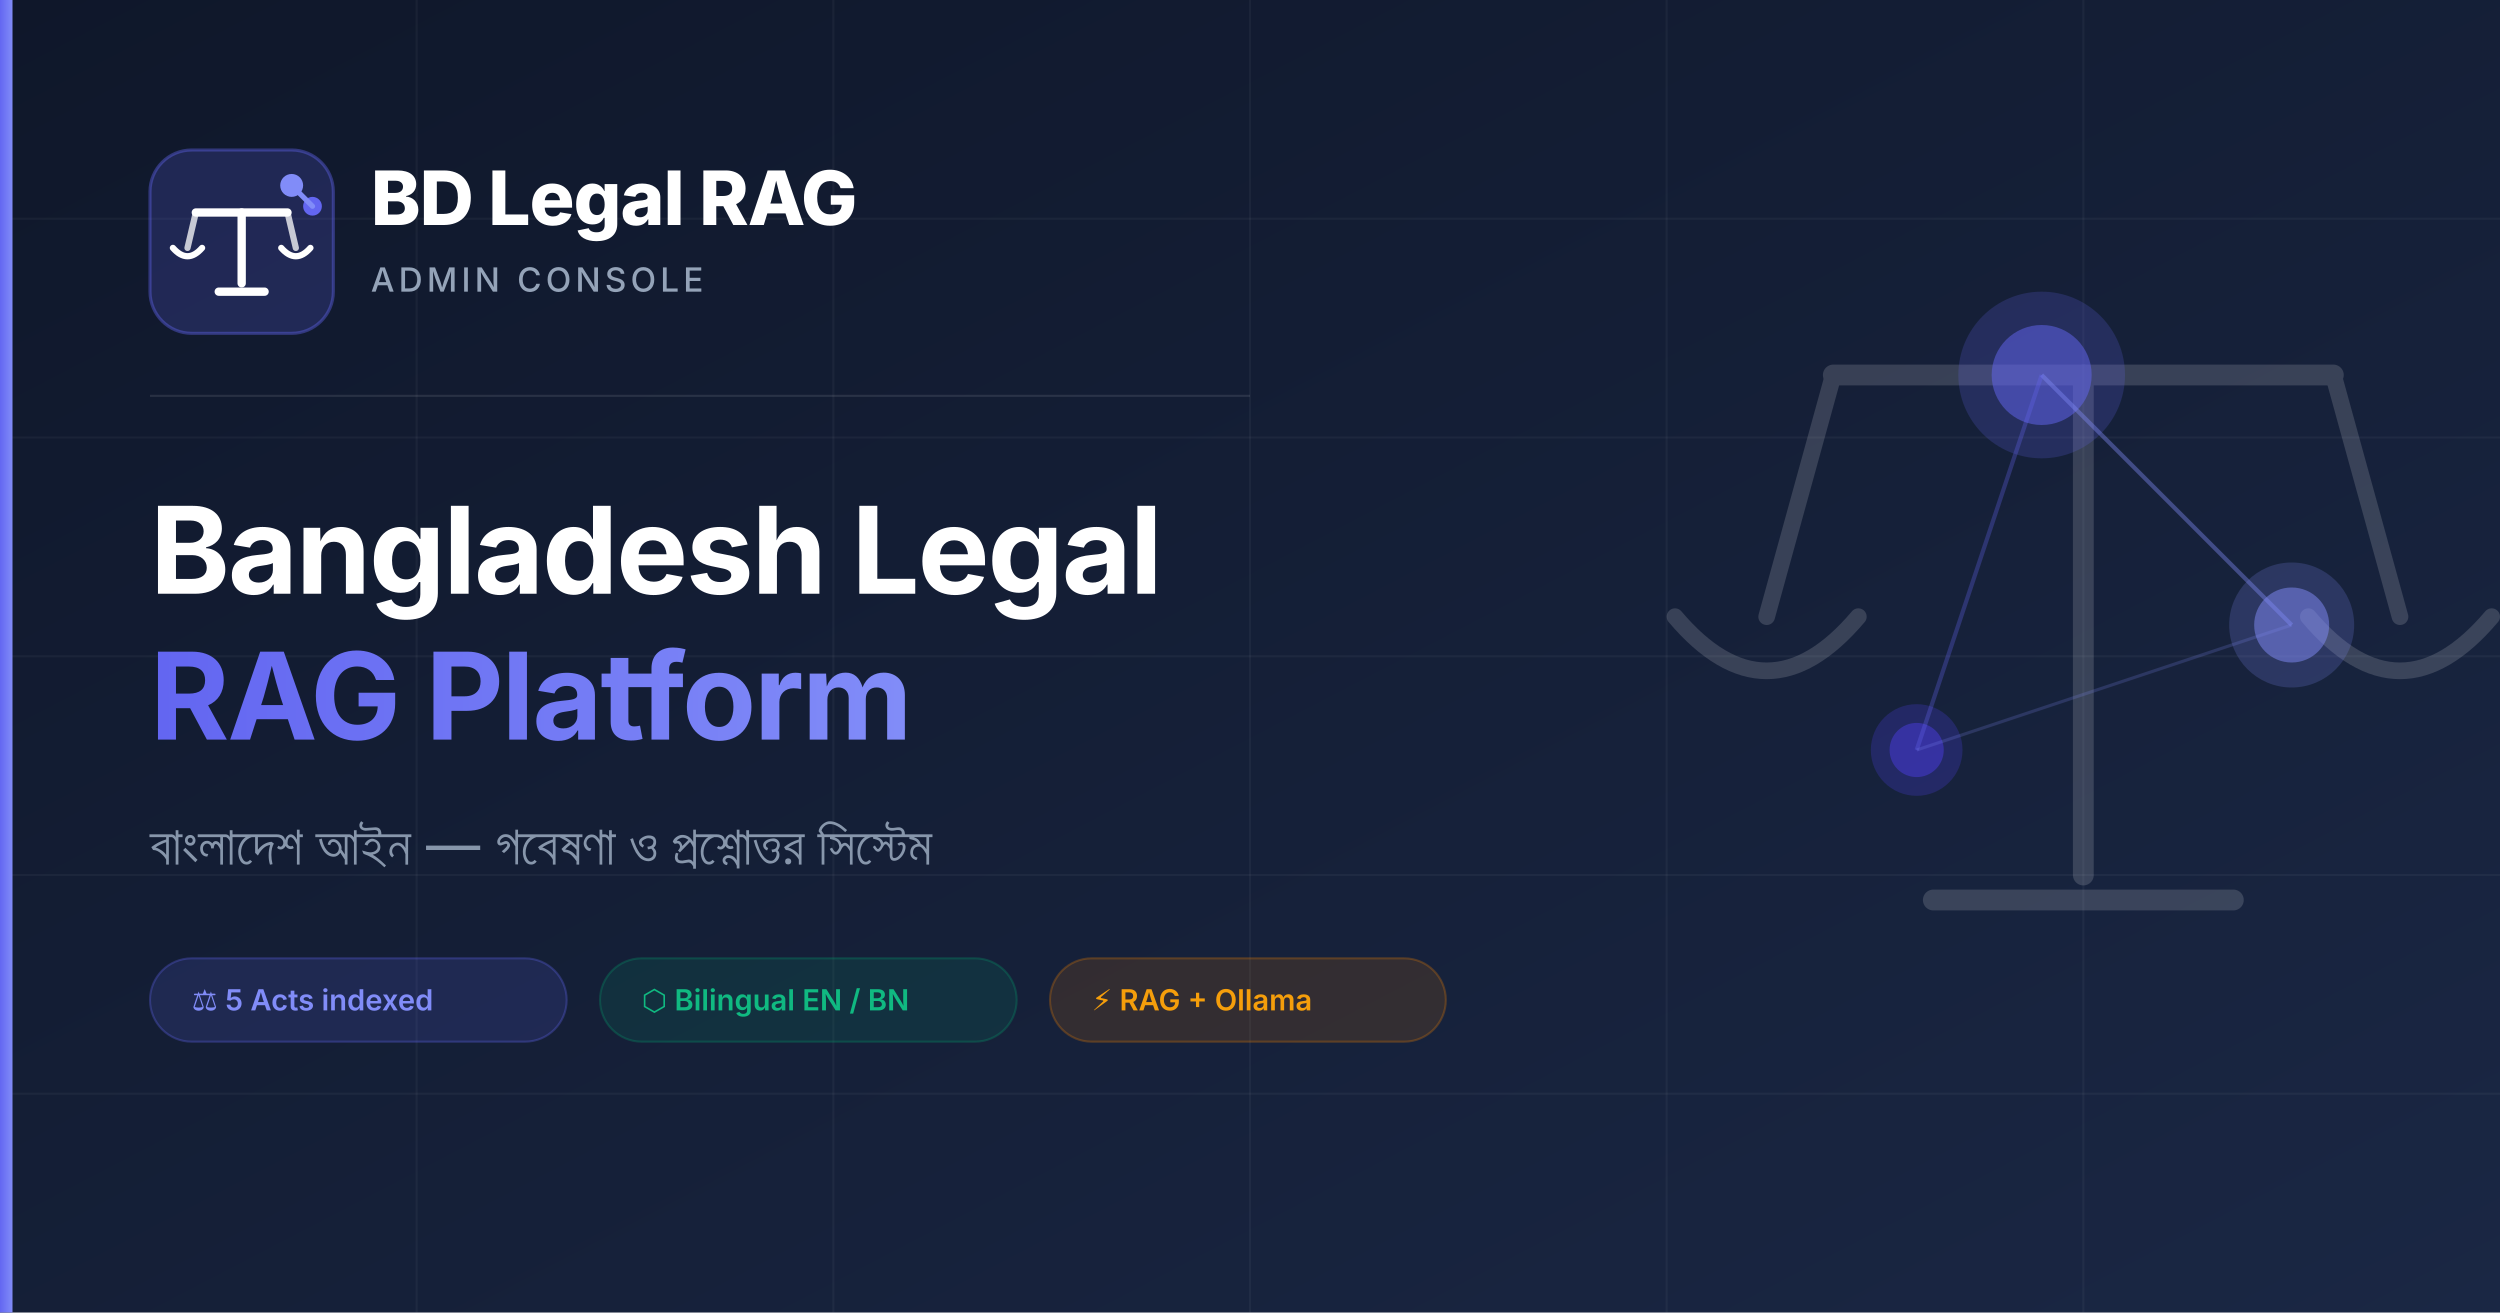
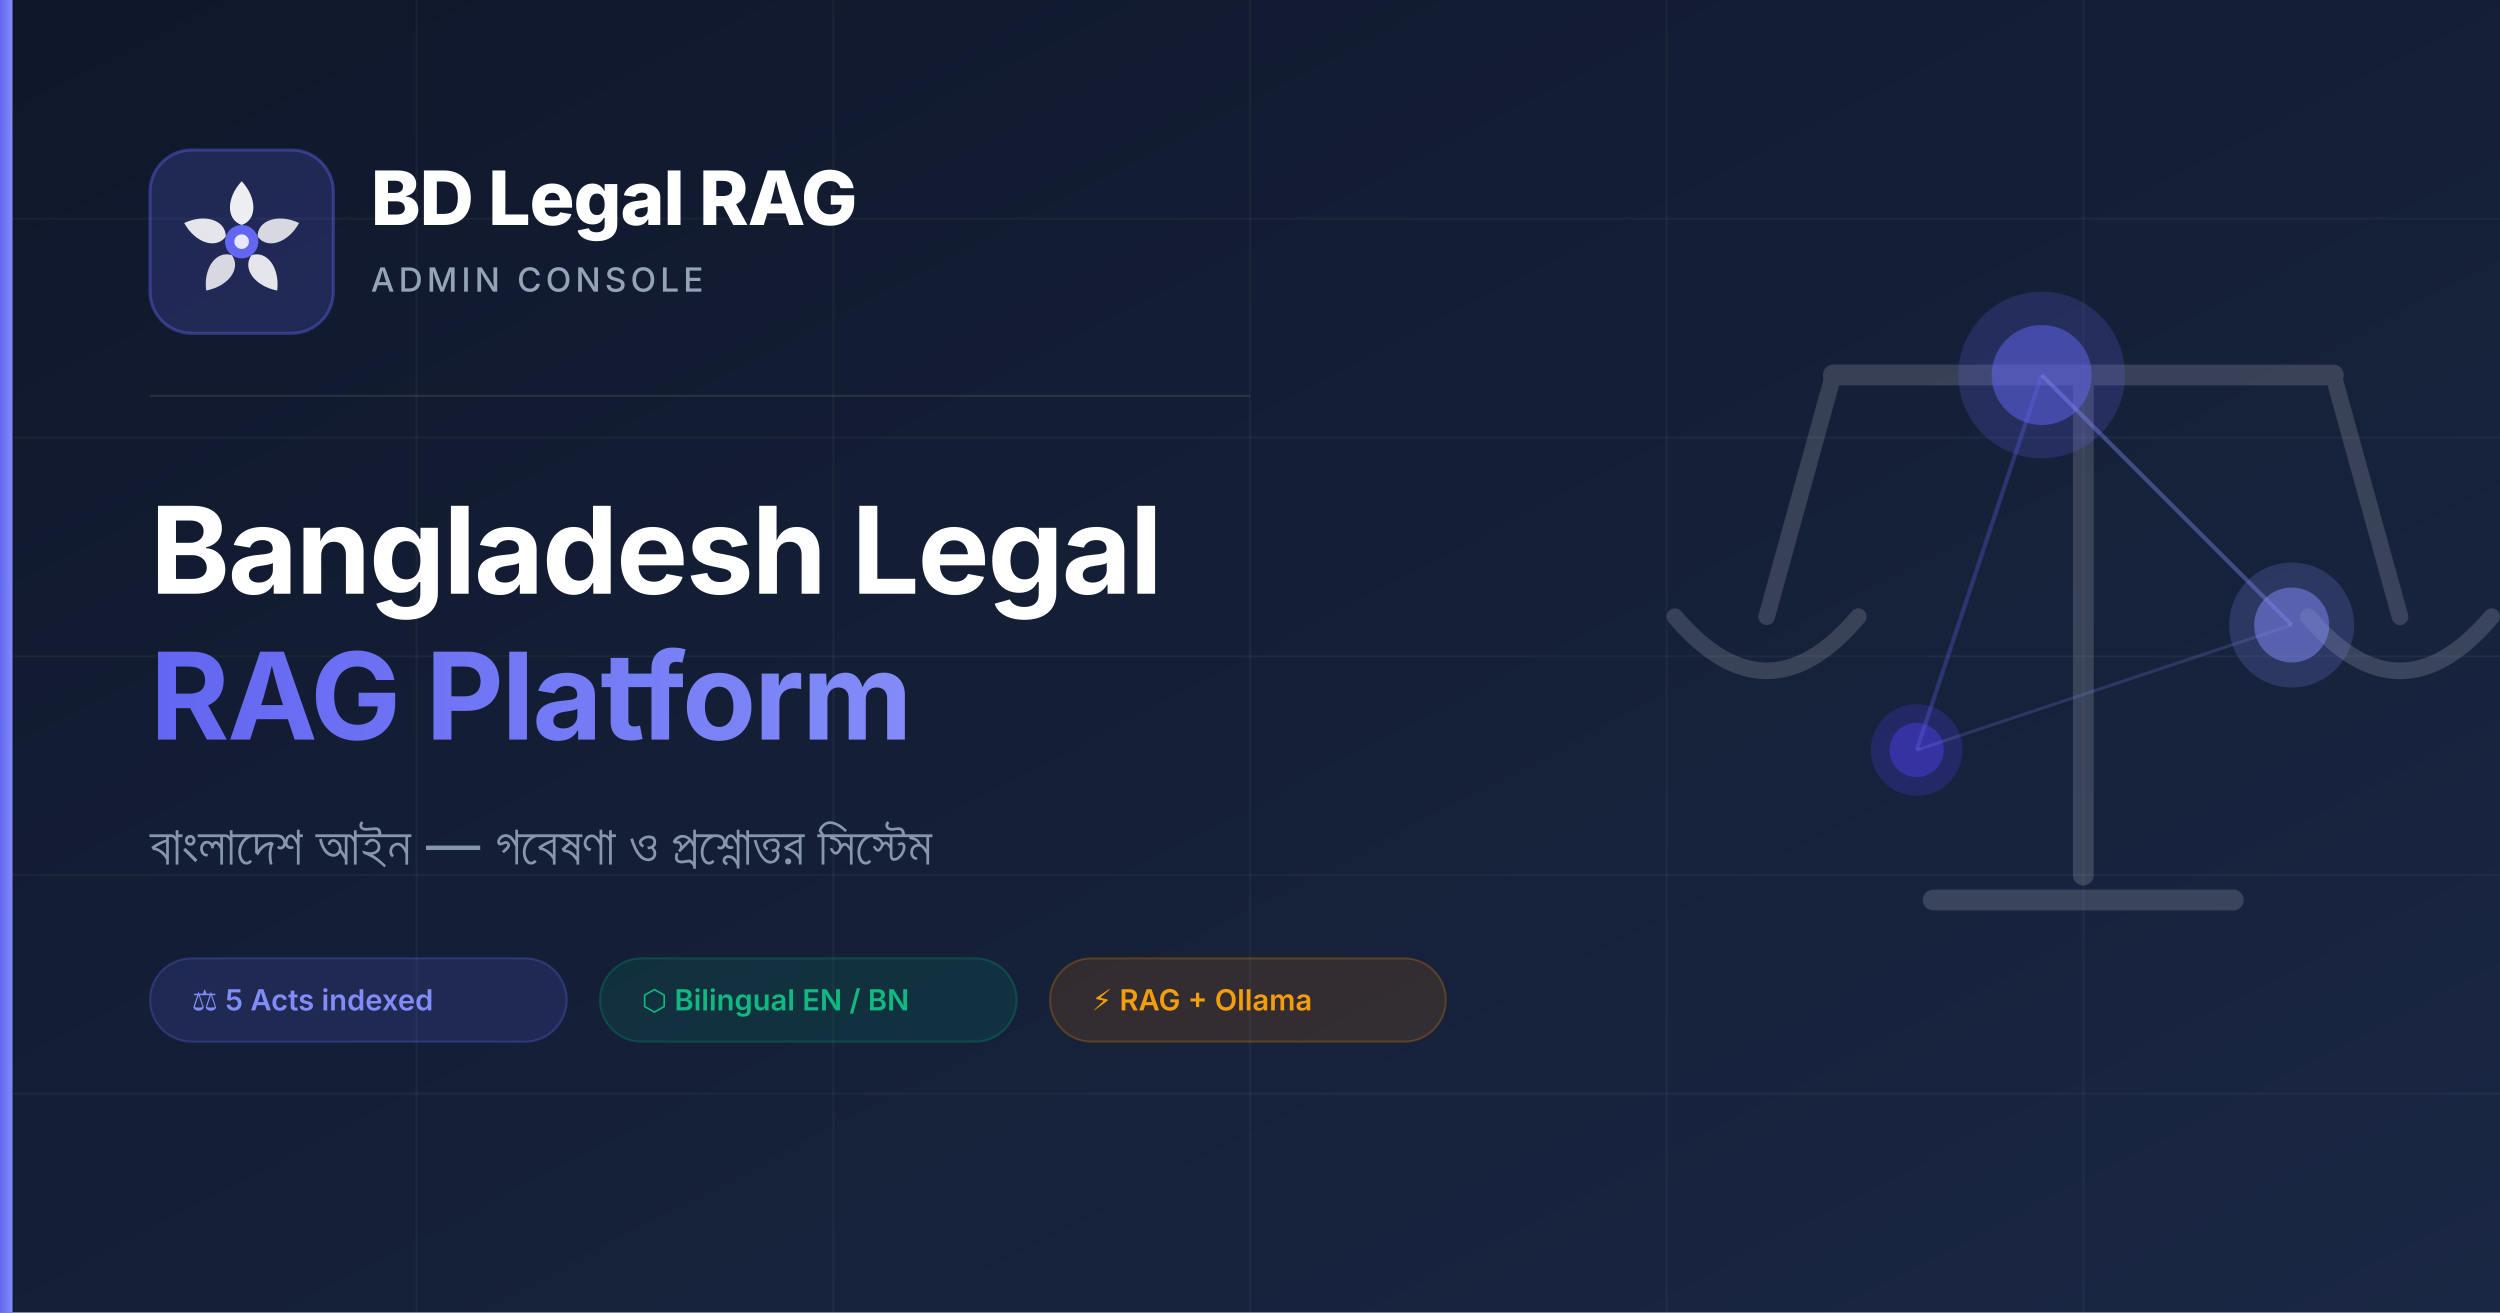
<svg xmlns="http://www.w3.org/2000/svg" viewBox="0 0 1200 630" width="1200" height="630">
  <defs>
    <linearGradient id="bg" x1="0" y1="0" x2="1" y2="1">
      <stop offset="0%" stop-color="#0f172a" />
      <stop offset="100%" stop-color="#1a2744" />
    </linearGradient>
    <linearGradient id="accent" x1="0" y1="0" x2="1" y2="0">
      <stop offset="0%" stop-color="#6366f1" />
      <stop offset="100%" stop-color="#818cf8" />
    </linearGradient>
  </defs>
  <rect width="1200" height="630" fill="url(#bg)" />
  <g stroke="rgba(255,255,255,0.04)" stroke-width="1">
    <line x1="0" y1="105" x2="1200" y2="105" />
    <line x1="0" y1="210" x2="1200" y2="210" />
    <line x1="0" y1="315" x2="1200" y2="315" />
    <line x1="0" y1="420" x2="1200" y2="420" />
    <line x1="0" y1="525" x2="1200" y2="525" />
    <line x1="200" y1="0" x2="200" y2="630" />
    <line x1="400" y1="0" x2="400" y2="630" />
    <line x1="600" y1="0" x2="600" y2="630" />
    <line x1="800" y1="0" x2="800" y2="630" />
    <line x1="1000" y1="0" x2="1000" y2="630" />
  </g>
  <rect x="0" y="0" width="6" height="630" fill="url(#accent)" />
  <g transform="translate(72, 72)">
    <rect width="88" height="88" rx="20" fill="rgba(99,102,241,0.2)" />
    <rect width="88" height="88" rx="20" fill="none" stroke="rgba(99,102,241,0.4)" stroke-width="1.5" />
-     <line x1="22" y1="30" x2="66" y2="30" stroke="white" stroke-width="4" stroke-linecap="round" />
-     <line x1="44" y1="30" x2="44" y2="64" stroke="white" stroke-width="4" stroke-linecap="round" />
-     <line x1="33" y1="68" x2="55" y2="68" stroke="white" stroke-width="4" stroke-linecap="round" />
-     <line x1="22" y1="30" x2="18" y2="47" stroke="rgba(255,255,255,0.75)" stroke-width="3" stroke-linecap="round" />
-     <path d="M11 47 Q18 55 25 47" stroke="white" stroke-width="3" fill="none" stroke-linecap="round" />
-     <line x1="66" y1="30" x2="70" y2="47" stroke="rgba(255,255,255,0.75)" stroke-width="3" stroke-linecap="round" />
-     <path d="M63 47 Q70 55 77 47" stroke="white" stroke-width="3" fill="none" stroke-linecap="round" />
-     <circle cx="68" cy="17" r="5.5" fill="#818cf8" />
-     <circle cx="78" cy="27" r="4.5" fill="#6366f1" />
-     <line x1="68" y1="17" x2="78" y2="27" stroke="#818cf8" stroke-width="2.5" stroke-linecap="round" />
+     <g transform="translate(44,44)">
+       <path d="M0,-8 C7.5,-10.5 7.5,-21 0,-29 C-7.5,-21 -7.5,-10.5 0,-8 Z" fill="white" opacity="0.92" transform="rotate(0)" />
+       <path d="M0,-8 C7.5,-10.5 7.5,-21 0,-29 C-7.5,-21 -7.5,-10.5 0,-8 Z" fill="white" opacity="0.82" transform="rotate(72)" />
+       <path d="M0,-8 C7.5,-10.5 7.5,-21 0,-29 C-7.5,-21 -7.5,-10.5 0,-8 Z" fill="white" opacity="0.88" transform="rotate(144)" />
+       <path d="M0,-8 C7.5,-10.5 7.5,-21 0,-29 C-7.5,-21 -7.5,-10.5 0,-8 Z" fill="white" opacity="0.82" transform="rotate(216)" />
+       <path d="M0,-8 C7.5,-10.5 7.5,-21 0,-29 C-7.5,-21 -7.5,-10.5 0,-8 Z" fill="white" opacity="0.88" transform="rotate(288)" />
+       <circle r="8" fill="#6366f1" />
+       <circle r="3.5" fill="white" fill-opacity="0.85" />
+     </g>
  </g>
  <text x="178" y="108" font-family="system-ui, -apple-system, sans-serif" font-size="36" font-weight="800" fill="white" letter-spacing="-0.5">BD Legal RAG</text>
  <text x="178" y="140" font-family="system-ui, -apple-system, sans-serif" font-size="16" font-weight="500" fill="rgba(148,163,184,1)" letter-spacing="2">ADMIN CONSOLE</text>
  <line x1="72" y1="190" x2="600" y2="190" stroke="rgba(255,255,255,0.1)" stroke-width="1" />
  <text x="72" y="285" font-family="system-ui, -apple-system, sans-serif" font-size="58" font-weight="700" fill="white" letter-spacing="-1">Bangladesh Legal</text>
  <text x="72" y="355" font-family="system-ui, -apple-system, sans-serif" font-size="58" font-weight="700" fill="url(#accent)" letter-spacing="-1">RAG Platform</text>
  <text x="72" y="415" font-family="system-ui, -apple-system, sans-serif" font-size="26" font-weight="400" fill="rgba(148,163,184,0.9)">বাংলাদেশ আইন — গবেষণা ও প্রশ্নোত্তর সিস্টেম</text>
  <g transform="translate(72, 460)">
    <rect width="200" height="40" rx="20" fill="rgba(99,102,241,0.15)" stroke="rgba(99,102,241,0.3)" stroke-width="1" />
    <text x="20" y="25" font-family="system-ui, -apple-system, sans-serif" font-size="14" fill="#818cf8" font-weight="600">⚖  5 Acts indexed</text>
    <rect x="216" width="200" height="40" rx="20" fill="rgba(5,150,105,0.15)" stroke="rgba(5,150,105,0.3)" stroke-width="1" />
    <text x="236" y="25" font-family="system-ui, -apple-system, sans-serif" font-size="14" fill="#10b981" font-weight="600">⬡  Bilingual EN / BN</text>
    <rect x="432" width="190" height="40" rx="20" fill="rgba(217,119,6,0.15)" stroke="rgba(217,119,6,0.3)" stroke-width="1" />
    <text x="452" y="25" font-family="system-ui, -apple-system, sans-serif" font-size="14" fill="#f59e0b" font-weight="600">⚡  RAG + Ollama</text>
  </g>
  <g transform="translate(760, 100)" opacity="0.15">
    <line x1="120" y1="80" x2="360" y2="80" stroke="white" stroke-width="10" stroke-linecap="round" />
    <line x1="240" y1="80" x2="240" y2="320" stroke="white" stroke-width="10" stroke-linecap="round" />
    <line x1="168" y1="332" x2="312" y2="332" stroke="white" stroke-width="10" stroke-linecap="round" />
    <line x1="120" y1="80" x2="88" y2="196" stroke="white" stroke-width="8" stroke-linecap="round" />
    <path d="M44 196 Q88 248 132 196" stroke="white" stroke-width="8" fill="none" stroke-linecap="round" />
    <line x1="360" y1="80" x2="392" y2="196" stroke="white" stroke-width="8" stroke-linecap="round" />
    <path d="M348 196 Q392 248 436 196" stroke="white" stroke-width="8" fill="none" stroke-linecap="round" />
  </g>
  <circle cx="980" cy="180" r="40" fill="#6366f1" opacity="0.2" />
  <circle cx="980" cy="180" r="24" fill="#6366f1" opacity="0.5" />
  <circle cx="1100" cy="300" r="30" fill="#818cf8" opacity="0.2" />
  <circle cx="1100" cy="300" r="18" fill="#818cf8" opacity="0.5" />
  <circle cx="920" cy="360" r="22" fill="#4338ca" opacity="0.3" />
  <circle cx="920" cy="360" r="13" fill="#4338ca" opacity="0.6" />
  <line x1="980" y1="180" x2="1100" y2="300" stroke="#818cf8" stroke-width="2" opacity="0.4" />
  <line x1="980" y1="180" x2="920" y2="360" stroke="#6366f1" stroke-width="2" opacity="0.3" />
  <line x1="1100" y1="300" x2="920" y2="360" stroke="#818cf8" stroke-width="1.5" opacity="0.2" />
</svg>
